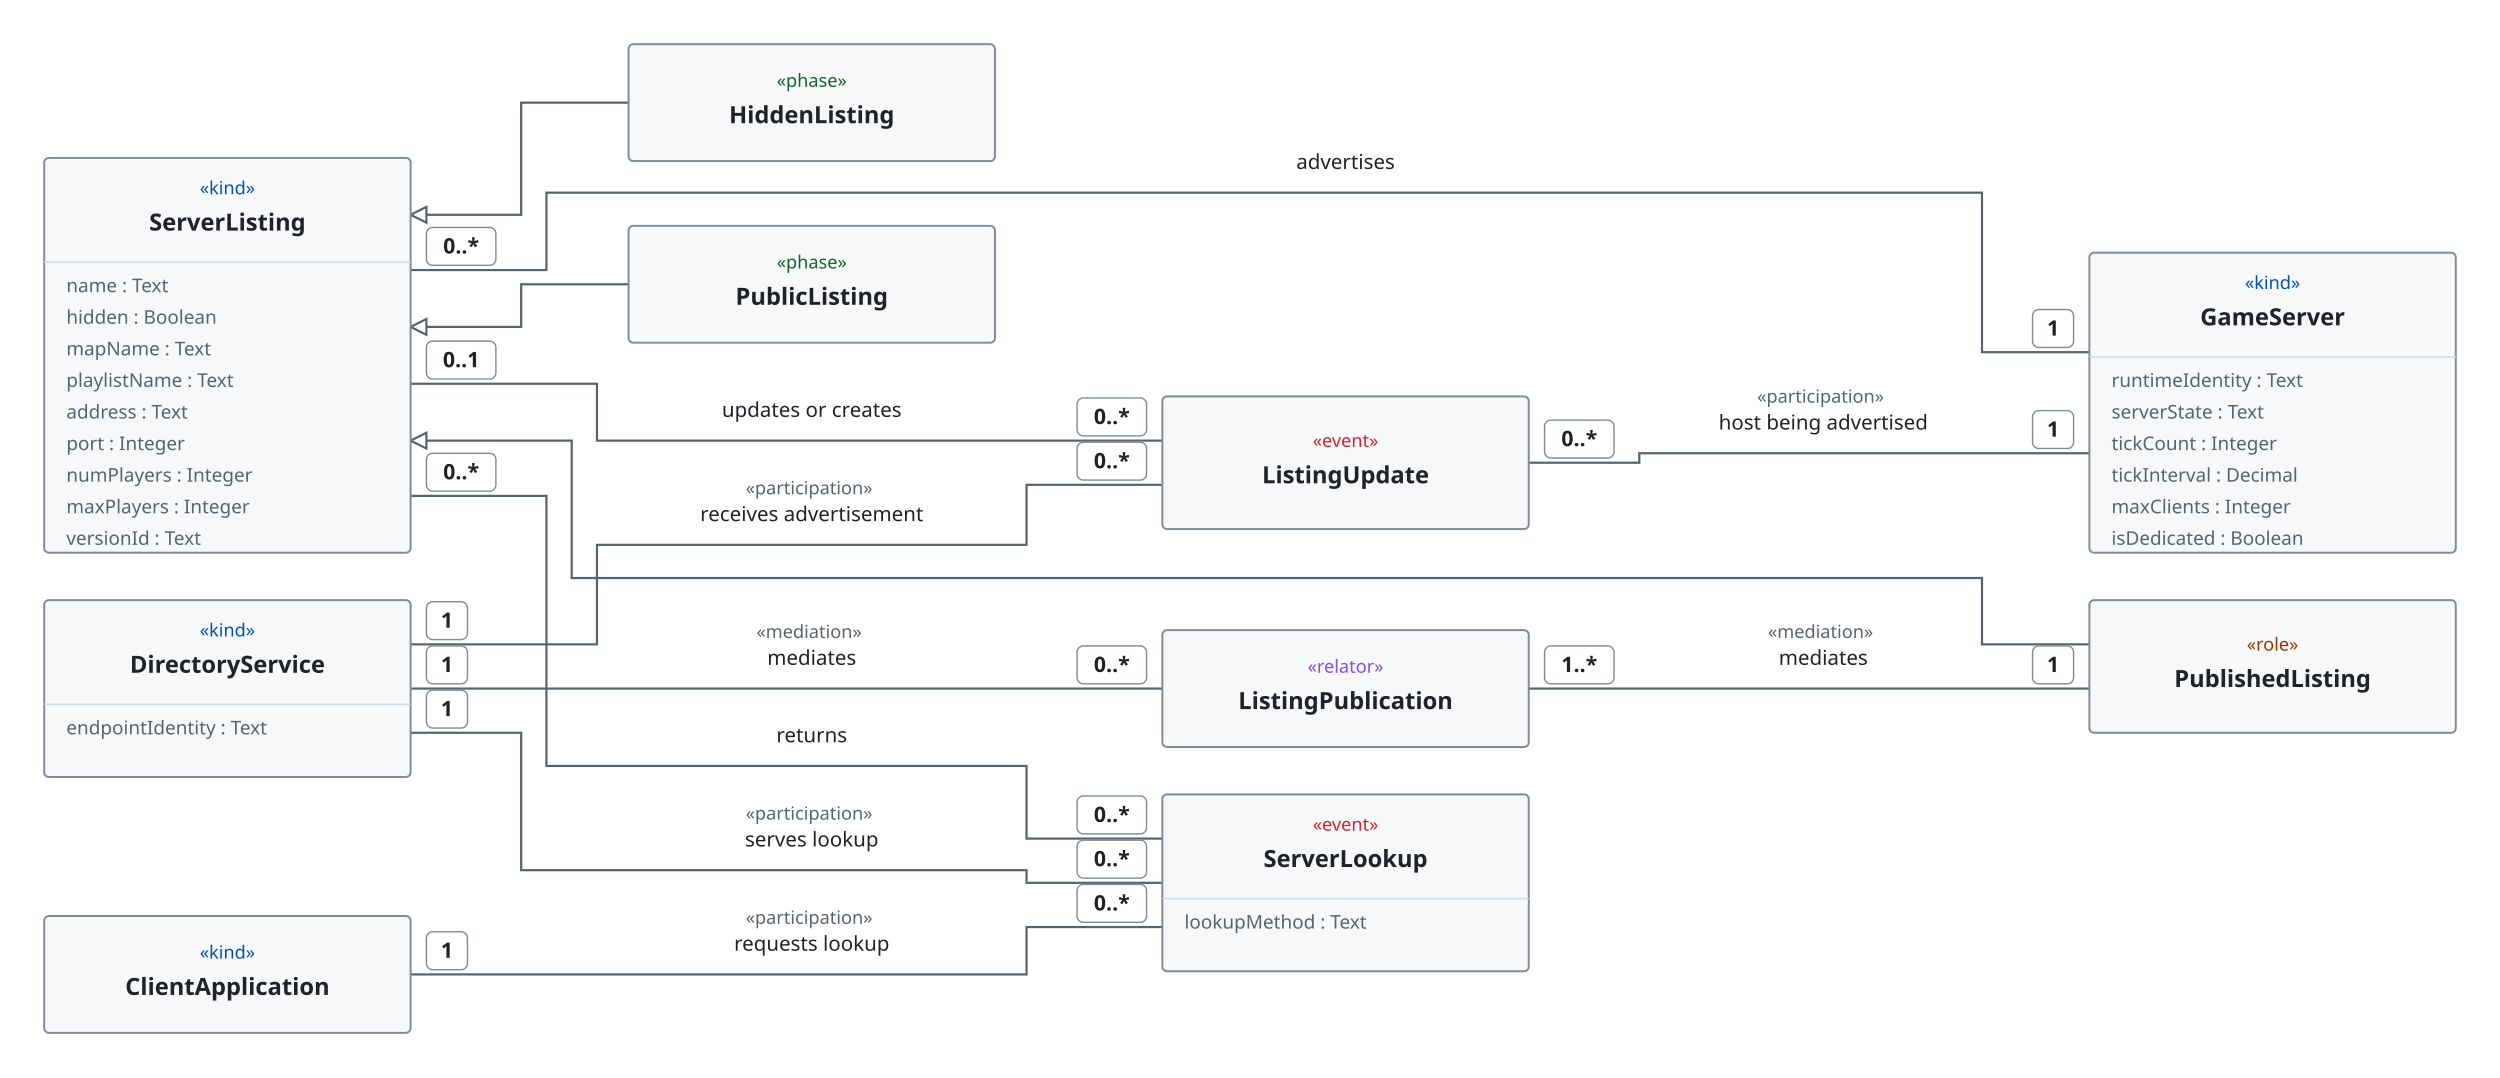
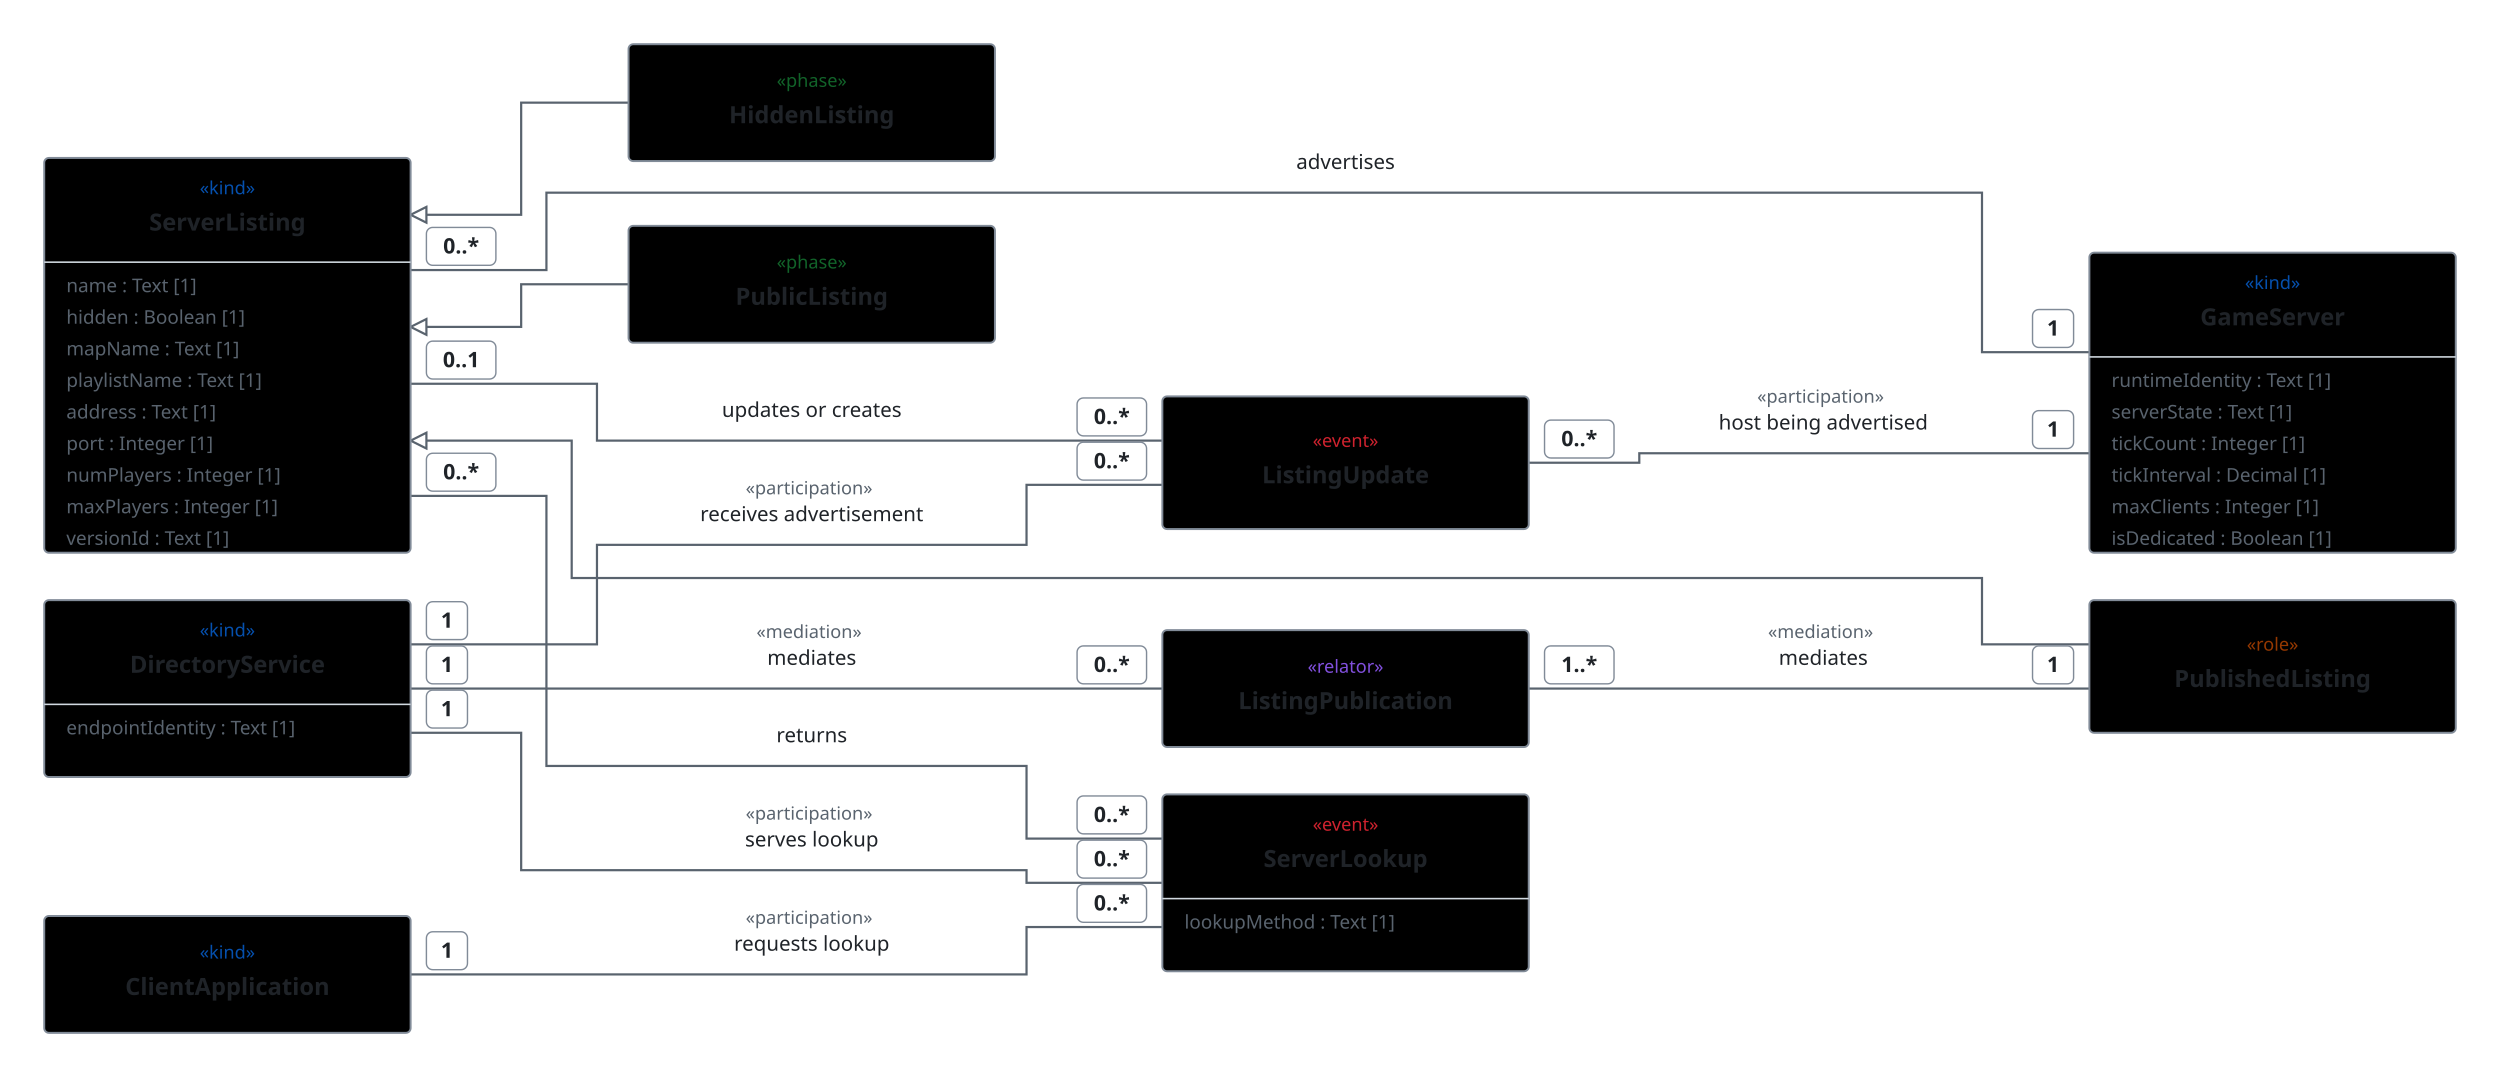
<svg xmlns="http://www.w3.org/2000/svg" width="1583" height="682" viewBox="0 0 1583 682" role="img" aria-label="R5 server discovery and publication" style="font-family:-apple-system,BlinkMacSystemFont,Segoe UI,Noto Sans,Helvetica,Arial,sans-serif">
  <defs>
+     <marker id="inheritance-_R_0_-SHARED" markerWidth="15" markerHeight="12" refX="1" refY="6" orient="auto-start-reverse" markerUnits="userSpaceOnUse">
+       <path d="M1 6 L7 1 L13 6 L7 11 Z" fill="var(--canvas,#ffffff)" stroke="var(--diagram-edge,#59636e)" stroke-width="1.4" />
+     </marker>
+     <marker id="inheritance-_R_0_-SHARED-active" markerWidth="15" markerHeight="12" refX="1" refY="6" orient="auto-start-reverse" markerUnits="userSpaceOnUse">
+       <path d="M1 6 L7 1 L13 6 L7 11 Z" fill="var(--canvas,#ffffff)" stroke="var(--accent,#0969da)" stroke-width="1.4" />
+     </marker>
+     <marker id="inheritance-_R_0_-COMPOSITE" markerWidth="15" markerHeight="12" refX="1" refY="6" orient="auto-start-reverse" markerUnits="userSpaceOnUse">
+       <path d="M1 6 L7 1 L13 6 L7 11 Z" fill="var(--diagram-edge,#59636e)" stroke="var(--diagram-edge,#59636e)" stroke-width="1.4" />
+     </marker>
+     <marker id="inheritance-_R_0_-COMPOSITE-active" markerWidth="15" markerHeight="12" refX="1" refY="6" orient="auto-start-reverse" markerUnits="userSpaceOnUse">
+       <path d="M1 6 L7 1 L13 6 L7 11 Z" fill="var(--accent,#0969da)" stroke="var(--accent,#0969da)" stroke-width="1.4" />
+     </marker>
    <marker id="inheritance-_R_0_" markerWidth="13" markerHeight="12" refX="11" refY="6" orient="auto" markerUnits="userSpaceOnUse">
      <path d="M1 1 L11 6 L1 11 Z" fill="var(--canvas,#ffffff)" stroke="var(--diagram-inheritance,#59636e)" stroke-width="1.4" />
    </marker>
    <marker id="inheritance-_R_0_-active" markerWidth="13" markerHeight="12" refX="11" refY="6" orient="auto" markerUnits="userSpaceOnUse">
      <path d="M1 1 L11 6 L1 11 Z" fill="var(--canvas,#ffffff)" stroke="var(--accent,#0969da)" stroke-width="1.4" />
    </marker>
  </defs>
  <g class="relation-routes">
    <g class="diagram-element edge relation-route generalization" data-edge="generalization-PublishedListing-ServerListing" data-element-kind="edge" data-element-id="generalization-PublishedListing-ServerListing" data-source="class-PublishedListing" data-target="class-ServerListing" aria-label="PublishedListing inherits ServerListing">
      <g>
        <path class="edge-path" d="M1323 408 L1255 408 L1255 366 L362 366 L362 279 L260 279" fill="none" stroke="var(--diagram-inheritance,#59636e)" stroke-width="1.4" marker-end="url(#inheritance-_R_0_)" />
      </g>
    </g>
    <g class="diagram-element edge relation-route generalization" data-edge="generalization-HiddenListing-ServerListing" data-element-kind="edge" data-element-id="generalization-HiddenListing-ServerListing" data-source="class-HiddenListing" data-target="class-ServerListing" aria-label="HiddenListing inherits ServerListing">
      <g>
        <path class="edge-path" d="M398 65 L330 65 L330 136 L260 136" fill="none" stroke="var(--diagram-inheritance,#59636e)" stroke-width="1.4" marker-end="url(#inheritance-_R_0_)" />
      </g>
    </g>
    <g class="diagram-element edge relation-route generalization" data-edge="generalization-PublicListing-ServerListing" data-element-kind="edge" data-element-id="generalization-PublicListing-ServerListing" data-source="class-PublicListing" data-target="class-ServerListing" aria-label="PublicListing inherits ServerListing">
      <g>
        <path class="edge-path" d="M398 180 L330 180 L330 207 L260 207" fill="none" stroke="var(--diagram-inheritance,#59636e)" stroke-width="1.4" marker-end="url(#inheritance-_R_0_)" />
      </g>
    </g>
    <g class="diagram-element edge relation-route" data-edge="relation-backend-ListingPublication-DirectoryService-mediates" data-element-kind="edge" data-element-id="relation-backend-ListingPublication-DirectoryService-mediates" data-source="class-ListingPublication" data-target="class-DirectoryService" aria-label="mediates: ListingPublication (0..*), DirectoryService (1)">
      <g>
        <path class="edge-path" d="M736 436 L260 436" fill="none" stroke="var(--diagram-edge,#59636e)" stroke-width="1.4" />
      </g>
    </g>
    <g class="diagram-element edge relation-route" data-edge="relation-backend-ListingPublication-PublishedListing-mediates" data-element-kind="edge" data-element-id="relation-backend-ListingPublication-PublishedListing-mediates" data-source="class-ListingPublication" data-target="class-PublishedListing" aria-label="mediates: ListingPublication (1..*), PublishedListing (1)">
      <g>
        <path class="edge-path" d="M968 436 L1323 436" fill="none" stroke="var(--diagram-edge,#59636e)" stroke-width="1.4" />
      </g>
    </g>
    <g class="diagram-element edge relation-route" data-edge="relation-backend-ServerListing-GameServer-advertises" data-element-kind="edge" data-element-id="relation-backend-ServerListing-GameServer-advertises" data-source="class-ServerListing" data-target="class-GameServer" aria-label="advertises: ServerListing (0..*), GameServer (1)">
      <g>
        <path class="edge-path" d="M260 171 L346 171 L346 122 L1255 122 L1255 223 L1323 223" fill="none" stroke="var(--diagram-edge,#59636e)" stroke-width="1.4" />
      </g>
    </g>
    <g class="diagram-element edge relation-route" data-edge="relation-backend-GameServer-ListingUpdate-host-being-advertised" data-element-kind="edge" data-element-id="relation-backend-GameServer-ListingUpdate-host-being-advertised" data-source="class-GameServer" data-target="class-ListingUpdate" aria-label="host being advertised: GameServer (1), ListingUpdate (0..*)">
      <g>
        <path class="edge-path" d="M1323 287 L1038 287 L1038 293 L968 293" fill="none" stroke="var(--diagram-edge,#59636e)" stroke-width="1.4" />
      </g>
    </g>
    <g class="diagram-element edge relation-route" data-edge="relation-backend-DirectoryService-ListingUpdate-receives-advertisement" data-element-kind="edge" data-element-id="relation-backend-DirectoryService-ListingUpdate-receives-advertisement" data-source="class-DirectoryService" data-target="class-ListingUpdate" aria-label="receives advertisement: DirectoryService (1), ListingUpdate (0..*)">
      <g>
        <path class="edge-path" d="M260 408 L378 408 L378 345 L650 345 L650 307 L736 307" fill="none" stroke="var(--diagram-edge,#59636e)" stroke-width="1.4" />
      </g>
    </g>
    <g class="diagram-element edge relation-route" data-edge="relation-backend-ListingUpdate-ServerListing-updates-or-creates" data-element-kind="edge" data-element-id="relation-backend-ListingUpdate-ServerListing-updates-or-creates" data-source="class-ListingUpdate" data-target="class-ServerListing" aria-label="updates or creates: ListingUpdate (0..*), ServerListing (0..1)">
      <g>
        <path class="edge-path" d="M736 279 L378 279 L378 243 L260 243" fill="none" stroke="var(--diagram-edge,#59636e)" stroke-width="1.4" />
      </g>
    </g>
    <g class="diagram-element edge relation-route" data-edge="relation-backend-ClientApplication-ServerLookup-requests-lookup" data-element-kind="edge" data-element-id="relation-backend-ClientApplication-ServerLookup-requests-lookup" data-source="class-ClientApplication" data-target="class-ServerLookup" aria-label="requests lookup: ClientApplication (1), ServerLookup (0..*)">
      <g>
        <path class="edge-path" d="M260 617 L650 617 L650 587 L736 587" fill="none" stroke="var(--diagram-edge,#59636e)" stroke-width="1.4" />
      </g>
    </g>
    <g class="diagram-element edge relation-route" data-edge="relation-backend-DirectoryService-ServerLookup-serves-lookup" data-element-kind="edge" data-element-id="relation-backend-DirectoryService-ServerLookup-serves-lookup" data-source="class-DirectoryService" data-target="class-ServerLookup" aria-label="serves lookup: DirectoryService (1), ServerLookup (0..*)">
      <g>
        <path class="edge-path" d="M260 464 L330 464 L330 551 L650 551 L650 559 L736 559" fill="none" stroke="var(--diagram-edge,#59636e)" stroke-width="1.4" />
      </g>
    </g>
    <g class="diagram-element edge relation-route" data-edge="relation-backend-ServerLookup-ServerListing-returns" data-element-kind="edge" data-element-id="relation-backend-ServerLookup-ServerListing-returns" data-source="class-ServerLookup" data-target="class-ServerListing" aria-label="returns: ServerLookup (0..*), ServerListing (0..*)">
      <g>
        <path class="edge-path" d="M736 531 L650 531 L650 485 L346 485 L346 314 L260 314" fill="none" stroke="var(--diagram-edge,#59636e)" stroke-width="1.4" />
      </g>
    </g>
  </g>
  <g class="relation-label-layer">
    <g class="diagram-element edge relation-labels" data-edge="generalization-PublishedListing-ServerListing" data-element-kind="edge" data-element-id="generalization-PublishedListing-ServerListing" aria-hidden="true" />
    <g class="diagram-element edge relation-labels" data-edge="generalization-HiddenListing-ServerListing" data-element-kind="edge" data-element-id="generalization-HiddenListing-ServerListing" aria-hidden="true" />
    <g class="diagram-element edge relation-labels" data-edge="generalization-PublicListing-ServerListing" data-element-kind="edge" data-element-id="generalization-PublicListing-ServerListing" aria-hidden="true" />
    <g class="diagram-element edge relation-labels" data-edge="relation-backend-ListingPublication-DirectoryService-mediates" data-element-kind="edge" data-element-id="relation-backend-ListingPublication-DirectoryService-mediates" aria-hidden="true">
      <g class="edge-label" transform="translate(468.5 387)">
        <rect width="91" height="42" rx="3" fill="var(--canvas,#ffffff)" />
        <text x="45.5" text-anchor="middle" fill="var(--diagram-label,#1f2328)" font-size="13">
          <tspan x="45.5" y="17" font-size="11.5" fill="var(--diagram-muted,#59636e)">«mediation»</tspan>
          <tspan x="45.5" y="34">mediates</tspan>
        </text>
      </g>
      <g class="edge-label" transform="translate(682 409)">
        <g class="multiplicity" data-end="source" data-node-id="class-ListingPublication">
          <rect width="44" height="24" rx="4" fill="var(--canvas,#ffffff)" stroke="var(--diagram-border,#818b98)" stroke-width="0.9" />
          <text x="22" y="16.5" text-anchor="middle" fill="var(--text,#1f2328)" font-size="13.5" font-weight="650">0..*</text>
        </g>
      </g>
      <g class="edge-label" transform="translate(270 409)">
        <g class="multiplicity" data-end="target" data-node-id="class-DirectoryService">
          <rect width="26" height="24" rx="4" fill="var(--canvas,#ffffff)" stroke="var(--diagram-border,#818b98)" stroke-width="0.9" />
          <text x="13" y="16.5" text-anchor="middle" fill="var(--text,#1f2328)" font-size="13.5" font-weight="650">1</text>
        </g>
      </g>
    </g>
    <g class="diagram-element edge relation-labels" data-edge="relation-backend-ListingPublication-PublishedListing-mediates" data-element-kind="edge" data-element-id="relation-backend-ListingPublication-PublishedListing-mediates" aria-hidden="true">
      <g class="edge-label" transform="translate(1109 387)">
        <rect width="91" height="42" rx="3" fill="var(--canvas,#ffffff)" />
        <text x="45.5" text-anchor="middle" fill="var(--diagram-label,#1f2328)" font-size="13">
          <tspan x="45.5" y="17" font-size="11.5" fill="var(--diagram-muted,#59636e)">«mediation»</tspan>
          <tspan x="45.5" y="34">mediates</tspan>
        </text>
      </g>
      <g class="edge-label" transform="translate(978 409)">
        <g class="multiplicity" data-end="source" data-node-id="class-ListingPublication">
          <rect width="44" height="24" rx="4" fill="var(--canvas,#ffffff)" stroke="var(--diagram-border,#818b98)" stroke-width="0.9" />
          <text x="22" y="16.5" text-anchor="middle" fill="var(--text,#1f2328)" font-size="13.5" font-weight="650">1..*</text>
        </g>
      </g>
      <g class="edge-label" transform="translate(1287 409)">
        <g class="multiplicity" data-end="target" data-node-id="class-PublishedListing">
          <rect width="26" height="24" rx="4" fill="var(--canvas,#ffffff)" stroke="var(--diagram-border,#818b98)" stroke-width="0.9" />
          <text x="13" y="16.5" text-anchor="middle" fill="var(--text,#1f2328)" font-size="13.5" font-weight="650">1</text>
        </g>
      </g>
    </g>
    <g class="diagram-element edge relation-labels" data-edge="relation-backend-ServerListing-GameServer-advertises" data-element-kind="edge" data-element-id="relation-backend-ServerListing-GameServer-advertises" aria-hidden="true">
      <g class="edge-label" transform="translate(810 90)">
        <rect width="84" height="25" rx="3" fill="var(--canvas,#ffffff)" />
        <text x="42" text-anchor="middle" fill="var(--diagram-label,#1f2328)" font-size="13">
          <tspan x="42" y="17">advertises</tspan>
        </text>
      </g>
      <g class="edge-label" transform="translate(270 144)">
        <g class="multiplicity" data-end="source" data-node-id="class-ServerListing">
          <rect width="44" height="24" rx="4" fill="var(--canvas,#ffffff)" stroke="var(--diagram-border,#818b98)" stroke-width="0.9" />
          <text x="22" y="16.5" text-anchor="middle" fill="var(--text,#1f2328)" font-size="13.5" font-weight="650">0..*</text>
        </g>
      </g>
      <g class="edge-label" transform="translate(1287 196)">
        <g class="multiplicity" data-end="target" data-node-id="class-GameServer">
          <rect width="26" height="24" rx="4" fill="var(--canvas,#ffffff)" stroke="var(--diagram-border,#818b98)" stroke-width="0.9" />
          <text x="13" y="16.5" text-anchor="middle" fill="var(--text,#1f2328)" font-size="13.5" font-weight="650">1</text>
        </g>
      </g>
    </g>
    <g class="diagram-element edge relation-labels" data-edge="relation-backend-GameServer-ListingUpdate-host-being-advertised" data-element-kind="edge" data-element-id="relation-backend-GameServer-ListingUpdate-host-being-advertised" aria-hidden="true">
      <g class="edge-label" transform="translate(1074 238)">
        <rect width="161" height="42" rx="3" fill="var(--canvas,#ffffff)" />
        <text x="80.5" text-anchor="middle" fill="var(--diagram-label,#1f2328)" font-size="13">
          <tspan x="80.5" y="17" font-size="11.5" fill="var(--diagram-muted,#59636e)">«participation»</tspan>
          <tspan x="80.5" y="34">host being advertised</tspan>
        </text>
      </g>
      <g class="edge-label" transform="translate(1287 260)">
        <g class="multiplicity" data-end="source" data-node-id="class-GameServer">
          <rect width="26" height="24" rx="4" fill="var(--canvas,#ffffff)" stroke="var(--diagram-border,#818b98)" stroke-width="0.9" />
          <text x="13" y="16.5" text-anchor="middle" fill="var(--text,#1f2328)" font-size="13.5" font-weight="650">1</text>
        </g>
      </g>
      <g class="edge-label" transform="translate(978 266)">
        <g class="multiplicity" data-end="target" data-node-id="class-ListingUpdate">
          <rect width="44" height="24" rx="4" fill="var(--canvas,#ffffff)" stroke="var(--diagram-border,#818b98)" stroke-width="0.9" />
          <text x="22" y="16.5" text-anchor="middle" fill="var(--text,#1f2328)" font-size="13.5" font-weight="650">0..*</text>
        </g>
      </g>
    </g>
    <g class="diagram-element edge relation-labels" data-edge="relation-backend-DirectoryService-ListingUpdate-receives-advertisement" data-element-kind="edge" data-element-id="relation-backend-DirectoryService-ListingUpdate-receives-advertisement" aria-hidden="true">
      <g class="edge-label" transform="translate(430 296)">
        <rect width="168" height="42" rx="3" fill="var(--canvas,#ffffff)" />
        <text x="84" text-anchor="middle" fill="var(--diagram-label,#1f2328)" font-size="13">
          <tspan x="84" y="17" font-size="11.5" fill="var(--diagram-muted,#59636e)">«participation»</tspan>
          <tspan x="84" y="34">receives advertisement</tspan>
        </text>
      </g>
      <g class="edge-label" transform="translate(270 381)">
        <g class="multiplicity" data-end="source" data-node-id="class-DirectoryService">
          <rect width="26" height="24" rx="4" fill="var(--canvas,#ffffff)" stroke="var(--diagram-border,#818b98)" stroke-width="0.9" />
          <text x="13" y="16.5" text-anchor="middle" fill="var(--text,#1f2328)" font-size="13.5" font-weight="650">1</text>
        </g>
      </g>
      <g class="edge-label" transform="translate(682 280)">
        <g class="multiplicity" data-end="target" data-node-id="class-ListingUpdate">
          <rect width="44" height="24" rx="4" fill="var(--canvas,#ffffff)" stroke="var(--diagram-border,#818b98)" stroke-width="0.9" />
          <text x="22" y="16.5" text-anchor="middle" fill="var(--text,#1f2328)" font-size="13.5" font-weight="650">0..*</text>
        </g>
      </g>
    </g>
    <g class="diagram-element edge relation-labels" data-edge="relation-backend-ListingUpdate-ServerListing-updates-or-creates" data-element-kind="edge" data-element-id="relation-backend-ListingUpdate-ServerListing-updates-or-creates" aria-hidden="true">
      <g class="edge-label" transform="translate(444 247)">
        <rect width="140" height="25" rx="3" fill="var(--canvas,#ffffff)" />
        <text x="70" text-anchor="middle" fill="var(--diagram-label,#1f2328)" font-size="13">
          <tspan x="70" y="17">updates or creates</tspan>
        </text>
      </g>
      <g class="edge-label" transform="translate(682 252)">
        <g class="multiplicity" data-end="source" data-node-id="class-ListingUpdate">
          <rect width="44" height="24" rx="4" fill="var(--canvas,#ffffff)" stroke="var(--diagram-border,#818b98)" stroke-width="0.9" />
          <text x="22" y="16.5" text-anchor="middle" fill="var(--text,#1f2328)" font-size="13.5" font-weight="650">0..*</text>
        </g>
      </g>
      <g class="edge-label" transform="translate(270 216)">
        <g class="multiplicity" data-end="target" data-node-id="class-ServerListing">
          <rect width="44" height="24" rx="4" fill="var(--canvas,#ffffff)" stroke="var(--diagram-border,#818b98)" stroke-width="0.9" />
          <text x="22" y="16.5" text-anchor="middle" fill="var(--text,#1f2328)" font-size="13.5" font-weight="650">0..1</text>
        </g>
      </g>
    </g>
    <g class="diagram-element edge relation-labels" data-edge="relation-backend-ClientApplication-ServerLookup-requests-lookup" data-element-kind="edge" data-element-id="relation-backend-ClientApplication-ServerLookup-requests-lookup" aria-hidden="true">
      <g class="edge-label" transform="translate(454.5 568)">
        <rect width="119" height="42" rx="3" fill="var(--canvas,#ffffff)" />
        <text x="59.5" text-anchor="middle" fill="var(--diagram-label,#1f2328)" font-size="13">
          <tspan x="59.5" y="17" font-size="11.5" fill="var(--diagram-muted,#59636e)">«participation»</tspan>
          <tspan x="59.5" y="34">requests lookup</tspan>
        </text>
      </g>
      <g class="edge-label" transform="translate(270 590)">
        <g class="multiplicity" data-end="source" data-node-id="class-ClientApplication">
          <rect width="26" height="24" rx="4" fill="var(--canvas,#ffffff)" stroke="var(--diagram-border,#818b98)" stroke-width="0.9" />
          <text x="13" y="16.5" text-anchor="middle" fill="var(--text,#1f2328)" font-size="13.5" font-weight="650">1</text>
        </g>
      </g>
      <g class="edge-label" transform="translate(682 560)">
        <g class="multiplicity" data-end="target" data-node-id="class-ServerLookup">
          <rect width="44" height="24" rx="4" fill="var(--canvas,#ffffff)" stroke="var(--diagram-border,#818b98)" stroke-width="0.9" />
          <text x="22" y="16.5" text-anchor="middle" fill="var(--text,#1f2328)" font-size="13.5" font-weight="650">0..*</text>
        </g>
      </g>
    </g>
    <g class="diagram-element edge relation-labels" data-edge="relation-backend-DirectoryService-ServerLookup-serves-lookup" data-element-kind="edge" data-element-id="relation-backend-DirectoryService-ServerLookup-serves-lookup" aria-hidden="true">
      <g class="edge-label" transform="translate(454.5 502)">
        <rect width="119" height="42" rx="3" fill="var(--canvas,#ffffff)" />
        <text x="59.5" text-anchor="middle" fill="var(--diagram-label,#1f2328)" font-size="13">
          <tspan x="59.5" y="17" font-size="11.5" fill="var(--diagram-muted,#59636e)">«participation»</tspan>
          <tspan x="59.5" y="34">serves lookup</tspan>
        </text>
      </g>
      <g class="edge-label" transform="translate(270 437)">
        <g class="multiplicity" data-end="source" data-node-id="class-DirectoryService">
          <rect width="26" height="24" rx="4" fill="var(--canvas,#ffffff)" stroke="var(--diagram-border,#818b98)" stroke-width="0.9" />
          <text x="13" y="16.5" text-anchor="middle" fill="var(--text,#1f2328)" font-size="13.5" font-weight="650">1</text>
        </g>
      </g>
      <g class="edge-label" transform="translate(682 532)">
        <g class="multiplicity" data-end="target" data-node-id="class-ServerLookup">
          <rect width="44" height="24" rx="4" fill="var(--canvas,#ffffff)" stroke="var(--diagram-border,#818b98)" stroke-width="0.9" />
          <text x="22" y="16.5" text-anchor="middle" fill="var(--text,#1f2328)" font-size="13.5" font-weight="650">0..*</text>
        </g>
      </g>
    </g>
    <g class="diagram-element edge relation-labels" data-edge="relation-backend-ServerLookup-ServerListing-returns" data-element-kind="edge" data-element-id="relation-backend-ServerLookup-ServerListing-returns" aria-hidden="true">
      <g class="edge-label" transform="translate(482.5 453)">
        <rect width="63" height="25" rx="3" fill="var(--canvas,#ffffff)" />
        <text x="31.5" text-anchor="middle" fill="var(--diagram-label,#1f2328)" font-size="13">
          <tspan x="31.5" y="17">returns</tspan>
        </text>
      </g>
      <g class="edge-label" transform="translate(682 504)">
        <g class="multiplicity" data-end="source" data-node-id="class-ServerLookup">
          <rect width="44" height="24" rx="4" fill="var(--canvas,#ffffff)" stroke="var(--diagram-border,#818b98)" stroke-width="0.9" />
          <text x="22" y="16.5" text-anchor="middle" fill="var(--text,#1f2328)" font-size="13.5" font-weight="650">0..*</text>
        </g>
      </g>
      <g class="edge-label" transform="translate(270 287)">
        <g class="multiplicity" data-end="target" data-node-id="class-ServerListing">
          <rect width="44" height="24" rx="4" fill="var(--canvas,#ffffff)" stroke="var(--diagram-border,#818b98)" stroke-width="0.9" />
          <text x="22" y="16.5" text-anchor="middle" fill="var(--text,#1f2328)" font-size="13.5" font-weight="650">0..*</text>
        </g>
      </g>
    </g>
  </g>
  <g class="node-layer">
-     <g id="node-GameServer" class="diagram-element node" data-name="GameServer" data-node-id="class-GameServer" data-element-kind="node" data-element-id="class-GameServer" aria-label="GameServer" transform="translate(1323 160)">
-       <rect class="node-box" width="232" height="190" rx="3" fill="var(--node-kind,#f6f8fa)" stroke="var(--diagram-border,#818b98)" stroke-width="1.25" vector-effect="non-scaling-stroke" />
+     <g id="node-class-GameServer" class="diagram-element node" data-name="GameServer" data-node-id="class-GameServer" data-element-kind="node" data-element-id="class-GameServer" aria-label="GameServer" transform="translate(1323 160)">
+       <rect class="node-box" width="232" height="190" rx="3" fill="var(--node-kind,var(--surface,#f6f8fa))" stroke="var(--diagram-border,#818b98)" stroke-width="1.25" vector-effect="non-scaling-stroke" />
      <text x="116" y="23" text-anchor="middle" fill="var(--type-kind,#0550ae)" font-size="11.5">«kind»</text>
      <text x="116" y="46" text-anchor="middle" fill="var(--text,#1f2328)" font-size="15" font-weight="600">GameServer</text>
      <path d="M0 66 H232" stroke="var(--diagram-divider,#d1d9e0)" />
      <g class="attributes" fill="var(--diagram-attribute,#59636e)" font-size="12">
-         <text x="14" y="85">runtimeIdentity : Text</text>
-         <text x="14" y="105">serverState : Text</text>
-         <text x="14" y="125">tickCount : Integer</text>
-         <text x="14" y="145">tickInterval : Decimal</text>
-         <text x="14" y="165">maxClients : Integer</text>
-         <text x="14" y="185">isDedicated : Boolean</text>
-       </g>
-     </g>
-     <g id="node-ClientApplication" class="diagram-element node" data-name="ClientApplication" data-node-id="class-ClientApplication" data-element-kind="node" data-element-id="class-ClientApplication" aria-label="ClientApplication" transform="translate(28 580)">
-       <rect class="node-box" width="232" height="74" rx="3" fill="var(--node-kind,#f6f8fa)" stroke="var(--diagram-border,#818b98)" stroke-width="1.25" vector-effect="non-scaling-stroke" />
+         <text x="14" y="85">runtimeIdentity : Text [1]</text>
+         <text x="14" y="105">serverState : Text [1]</text>
+         <text x="14" y="125">tickCount : Integer [1]</text>
+         <text x="14" y="145">tickInterval : Decimal [1]</text>
+         <text x="14" y="165">maxClients : Integer [1]</text>
+         <text x="14" y="185">isDedicated : Boolean [1]</text>
+       </g>
+     </g>
+     <g id="node-class-ClientApplication" class="diagram-element node" data-name="ClientApplication" data-node-id="class-ClientApplication" data-element-kind="node" data-element-id="class-ClientApplication" aria-label="ClientApplication" transform="translate(28 580)">
+       <rect class="node-box" width="232" height="74" rx="3" fill="var(--node-kind,var(--surface,#f6f8fa))" stroke="var(--diagram-border,#818b98)" stroke-width="1.25" vector-effect="non-scaling-stroke" />
      <text x="116" y="27" text-anchor="middle" fill="var(--type-kind,#0550ae)" font-size="11.5">«kind»</text>
      <text x="116" y="50" text-anchor="middle" fill="var(--text,#1f2328)" font-size="15" font-weight="600">ClientApplication</text>
    </g>
-     <g id="node-DirectoryService" class="diagram-element node" data-name="DirectoryService" data-node-id="class-DirectoryService" data-element-kind="node" data-element-id="class-DirectoryService" aria-label="DirectoryService" transform="translate(28 380)">
-       <rect class="node-box" width="232" height="112" rx="3" fill="var(--node-kind,#f6f8fa)" stroke="var(--diagram-border,#818b98)" stroke-width="1.25" vector-effect="non-scaling-stroke" />
+     <g id="node-class-DirectoryService" class="diagram-element node" data-name="DirectoryService" data-node-id="class-DirectoryService" data-element-kind="node" data-element-id="class-DirectoryService" aria-label="DirectoryService" transform="translate(28 380)">
+       <rect class="node-box" width="232" height="112" rx="3" fill="var(--node-kind,var(--surface,#f6f8fa))" stroke="var(--diagram-border,#818b98)" stroke-width="1.25" vector-effect="non-scaling-stroke" />
      <text x="116" y="23" text-anchor="middle" fill="var(--type-kind,#0550ae)" font-size="11.5">«kind»</text>
      <text x="116" y="46" text-anchor="middle" fill="var(--text,#1f2328)" font-size="15" font-weight="600">DirectoryService</text>
      <path d="M0 66 H232" stroke="var(--diagram-divider,#d1d9e0)" />
      <g class="attributes" fill="var(--diagram-attribute,#59636e)" font-size="12">
-         <text x="14" y="85">endpointIdentity : Text</text>
-       </g>
-     </g>
-     <g id="node-ServerListing" class="diagram-element node" data-name="ServerListing" data-node-id="class-ServerListing" data-element-kind="node" data-element-id="class-ServerListing" aria-label="ServerListing" transform="translate(28 100)">
-       <rect class="node-box" width="232" height="250" rx="3" fill="var(--node-kind,#f6f8fa)" stroke="var(--diagram-border,#818b98)" stroke-width="1.25" vector-effect="non-scaling-stroke" />
+         <text x="14" y="85">endpointIdentity : Text [1]</text>
+       </g>
+     </g>
+     <g id="node-class-ServerListing" class="diagram-element node" data-name="ServerListing" data-node-id="class-ServerListing" data-element-kind="node" data-element-id="class-ServerListing" aria-label="ServerListing" transform="translate(28 100)">
+       <rect class="node-box" width="232" height="250" rx="3" fill="var(--node-kind,var(--surface,#f6f8fa))" stroke="var(--diagram-border,#818b98)" stroke-width="1.25" vector-effect="non-scaling-stroke" />
      <text x="116" y="23" text-anchor="middle" fill="var(--type-kind,#0550ae)" font-size="11.5">«kind»</text>
      <text x="116" y="46" text-anchor="middle" fill="var(--text,#1f2328)" font-size="15" font-weight="600">ServerListing</text>
      <path d="M0 66 H232" stroke="var(--diagram-divider,#d1d9e0)" />
      <g class="attributes" fill="var(--diagram-attribute,#59636e)" font-size="12">
-         <text x="14" y="85">name : Text</text>
-         <text x="14" y="105">hidden : Boolean</text>
-         <text x="14" y="125">mapName : Text</text>
-         <text x="14" y="145">playlistName : Text</text>
-         <text x="14" y="165">address : Text</text>
-         <text x="14" y="185">port : Integer</text>
-         <text x="14" y="205">numPlayers : Integer</text>
-         <text x="14" y="225">maxPlayers : Integer</text>
-         <text x="14" y="245">versionId : Text</text>
-       </g>
-     </g>
-     <g id="node-PublishedListing" class="diagram-element node" data-name="PublishedListing" data-node-id="class-PublishedListing" data-element-kind="node" data-element-id="class-PublishedListing" aria-label="PublishedListing" transform="translate(1323 380)">
-       <rect class="node-box" width="232" height="84" rx="3" fill="var(--node-role,#f6f8fa)" stroke="var(--diagram-border,#818b98)" stroke-width="1.25" vector-effect="non-scaling-stroke" />
+         <text x="14" y="85">name : Text [1]</text>
+         <text x="14" y="105">hidden : Boolean [1]</text>
+         <text x="14" y="125">mapName : Text [1]</text>
+         <text x="14" y="145">playlistName : Text [1]</text>
+         <text x="14" y="165">address : Text [1]</text>
+         <text x="14" y="185">port : Integer [1]</text>
+         <text x="14" y="205">numPlayers : Integer [1]</text>
+         <text x="14" y="225">maxPlayers : Integer [1]</text>
+         <text x="14" y="245">versionId : Text [1]</text>
+       </g>
+     </g>
+     <g id="node-class-PublishedListing" class="diagram-element node" data-name="PublishedListing" data-node-id="class-PublishedListing" data-element-kind="node" data-element-id="class-PublishedListing" aria-label="PublishedListing" transform="translate(1323 380)">
+       <rect class="node-box" width="232" height="84" rx="3" fill="var(--node-role,var(--surface,#f6f8fa))" stroke="var(--diagram-border,#818b98)" stroke-width="1.25" vector-effect="non-scaling-stroke" />
      <text x="116" y="32" text-anchor="middle" fill="var(--type-role,#953800)" font-size="11.5">«role»</text>
      <text x="116" y="55" text-anchor="middle" fill="var(--text,#1f2328)" font-size="15" font-weight="600">PublishedListing</text>
    </g>
-     <g id="node-ListingPublication" class="diagram-element node" data-name="ListingPublication" data-node-id="class-ListingPublication" data-element-kind="node" data-element-id="class-ListingPublication" aria-label="ListingPublication" transform="translate(736 399)">
-       <rect class="node-box" width="232" height="74" rx="3" fill="var(--node-relator,#f6f8fa)" stroke="var(--diagram-border,#818b98)" stroke-width="1.25" vector-effect="non-scaling-stroke" />
+     <g id="node-class-ListingPublication" class="diagram-element node" data-name="ListingPublication" data-node-id="class-ListingPublication" data-element-kind="node" data-element-id="class-ListingPublication" aria-label="ListingPublication" transform="translate(736 399)">
+       <rect class="node-box" width="232" height="74" rx="3" fill="var(--node-relator,var(--surface,#f6f8fa))" stroke="var(--diagram-border,#818b98)" stroke-width="1.25" vector-effect="non-scaling-stroke" />
      <text x="116" y="27" text-anchor="middle" fill="var(--type-relator,#8250df)" font-size="11.5">«relator»</text>
      <text x="116" y="50" text-anchor="middle" fill="var(--text,#1f2328)" font-size="15" font-weight="600">ListingPublication</text>
    </g>
-     <g id="node-HiddenListing" class="diagram-element node" data-name="HiddenListing" data-node-id="class-HiddenListing" data-element-kind="node" data-element-id="class-HiddenListing" aria-label="HiddenListing" transform="translate(398 28)">
-       <rect class="node-box" width="232" height="74" rx="3" fill="var(--node-phase,#f6f8fa)" stroke="var(--diagram-border,#818b98)" stroke-width="1.25" vector-effect="non-scaling-stroke" />
+     <g id="node-class-HiddenListing" class="diagram-element node" data-name="HiddenListing" data-node-id="class-HiddenListing" data-element-kind="node" data-element-id="class-HiddenListing" aria-label="HiddenListing" transform="translate(398 28)">
+       <rect class="node-box" width="232" height="74" rx="3" fill="var(--node-phase,var(--surface,#f6f8fa))" stroke="var(--diagram-border,#818b98)" stroke-width="1.25" vector-effect="non-scaling-stroke" />
      <text x="116" y="27" text-anchor="middle" fill="var(--type-phase,#116329)" font-size="11.5">«phase»</text>
      <text x="116" y="50" text-anchor="middle" fill="var(--text,#1f2328)" font-size="15" font-weight="600">HiddenListing</text>
    </g>
-     <g id="node-PublicListing" class="diagram-element node" data-name="PublicListing" data-node-id="class-PublicListing" data-element-kind="node" data-element-id="class-PublicListing" aria-label="PublicListing" transform="translate(398 143)">
-       <rect class="node-box" width="232" height="74" rx="3" fill="var(--node-phase,#f6f8fa)" stroke="var(--diagram-border,#818b98)" stroke-width="1.25" vector-effect="non-scaling-stroke" />
+     <g id="node-class-PublicListing" class="diagram-element node" data-name="PublicListing" data-node-id="class-PublicListing" data-element-kind="node" data-element-id="class-PublicListing" aria-label="PublicListing" transform="translate(398 143)">
+       <rect class="node-box" width="232" height="74" rx="3" fill="var(--node-phase,var(--surface,#f6f8fa))" stroke="var(--diagram-border,#818b98)" stroke-width="1.25" vector-effect="non-scaling-stroke" />
      <text x="116" y="27" text-anchor="middle" fill="var(--type-phase,#116329)" font-size="11.5">«phase»</text>
      <text x="116" y="50" text-anchor="middle" fill="var(--text,#1f2328)" font-size="15" font-weight="600">PublicListing</text>
    </g>
-     <g id="node-ListingUpdate" class="diagram-element node" data-name="ListingUpdate" data-node-id="class-ListingUpdate" data-element-kind="node" data-element-id="class-ListingUpdate" aria-label="ListingUpdate" transform="translate(736 251)">
-       <rect class="node-box" width="232" height="84" rx="3" fill="var(--node-event,#f6f8fa)" stroke="var(--diagram-border,#818b98)" stroke-width="1.25" vector-effect="non-scaling-stroke" />
+     <g id="node-class-ListingUpdate" class="diagram-element node" data-name="ListingUpdate" data-node-id="class-ListingUpdate" data-element-kind="node" data-element-id="class-ListingUpdate" aria-label="ListingUpdate" transform="translate(736 251)">
+       <rect class="node-box" width="232" height="84" rx="3" fill="var(--node-event,var(--surface,#f6f8fa))" stroke="var(--diagram-border,#818b98)" stroke-width="1.25" vector-effect="non-scaling-stroke" />
      <text x="116" y="32" text-anchor="middle" fill="var(--type-event,#cf222e)" font-size="11.5">«event»</text>
      <text x="116" y="55" text-anchor="middle" fill="var(--text,#1f2328)" font-size="15" font-weight="600">ListingUpdate</text>
    </g>
-     <g id="node-ServerLookup" class="diagram-element node" data-name="ServerLookup" data-node-id="class-ServerLookup" data-element-kind="node" data-element-id="class-ServerLookup" aria-label="ServerLookup" transform="translate(736 503)">
-       <rect class="node-box" width="232" height="112" rx="3" fill="var(--node-event,#f6f8fa)" stroke="var(--diagram-border,#818b98)" stroke-width="1.25" vector-effect="non-scaling-stroke" />
+     <g id="node-class-ServerLookup" class="diagram-element node" data-name="ServerLookup" data-node-id="class-ServerLookup" data-element-kind="node" data-element-id="class-ServerLookup" aria-label="ServerLookup" transform="translate(736 503)">
+       <rect class="node-box" width="232" height="112" rx="3" fill="var(--node-event,var(--surface,#f6f8fa))" stroke="var(--diagram-border,#818b98)" stroke-width="1.25" vector-effect="non-scaling-stroke" />
      <text x="116" y="23" text-anchor="middle" fill="var(--type-event,#cf222e)" font-size="11.5">«event»</text>
      <text x="116" y="46" text-anchor="middle" fill="var(--text,#1f2328)" font-size="15" font-weight="600">ServerLookup</text>
      <path d="M0 66 H232" stroke="var(--diagram-divider,#d1d9e0)" />
      <g class="attributes" fill="var(--diagram-attribute,#59636e)" font-size="12">
-         <text x="14" y="85">lookupMethod : Text</text>
+         <text x="14" y="85">lookupMethod : Text [1]</text>
      </g>
    </g>
  </g>
</svg>
